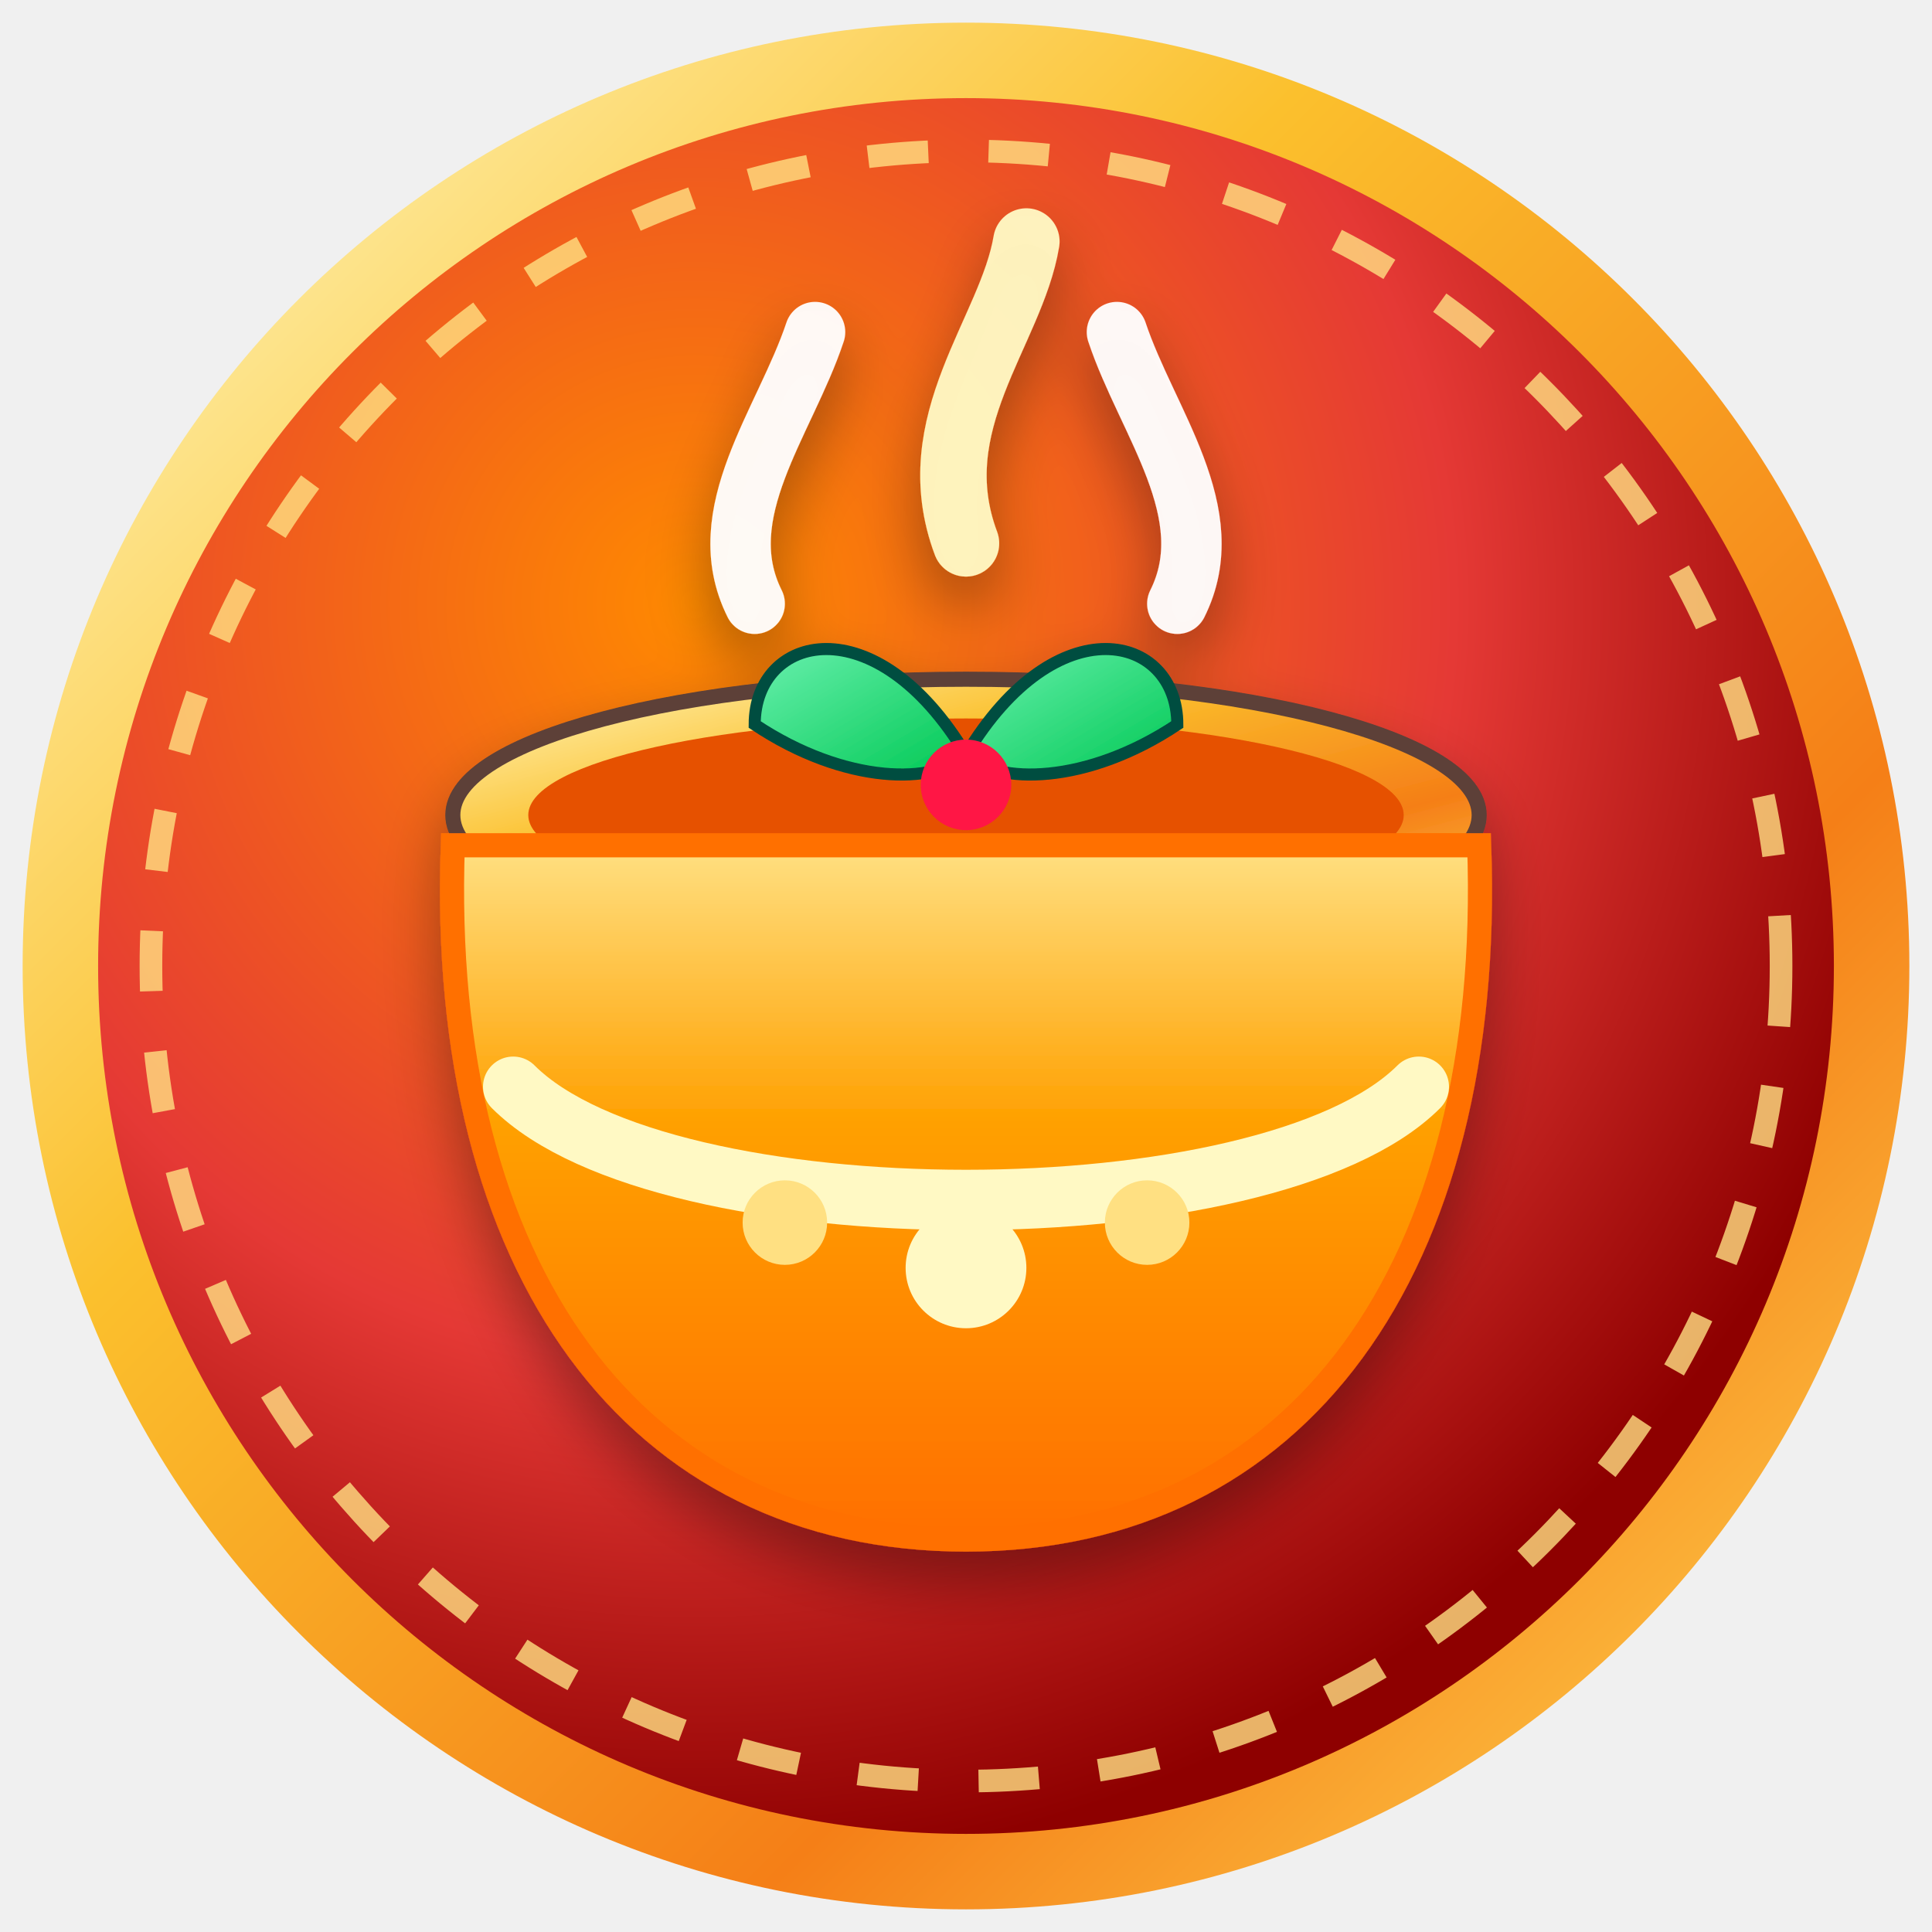
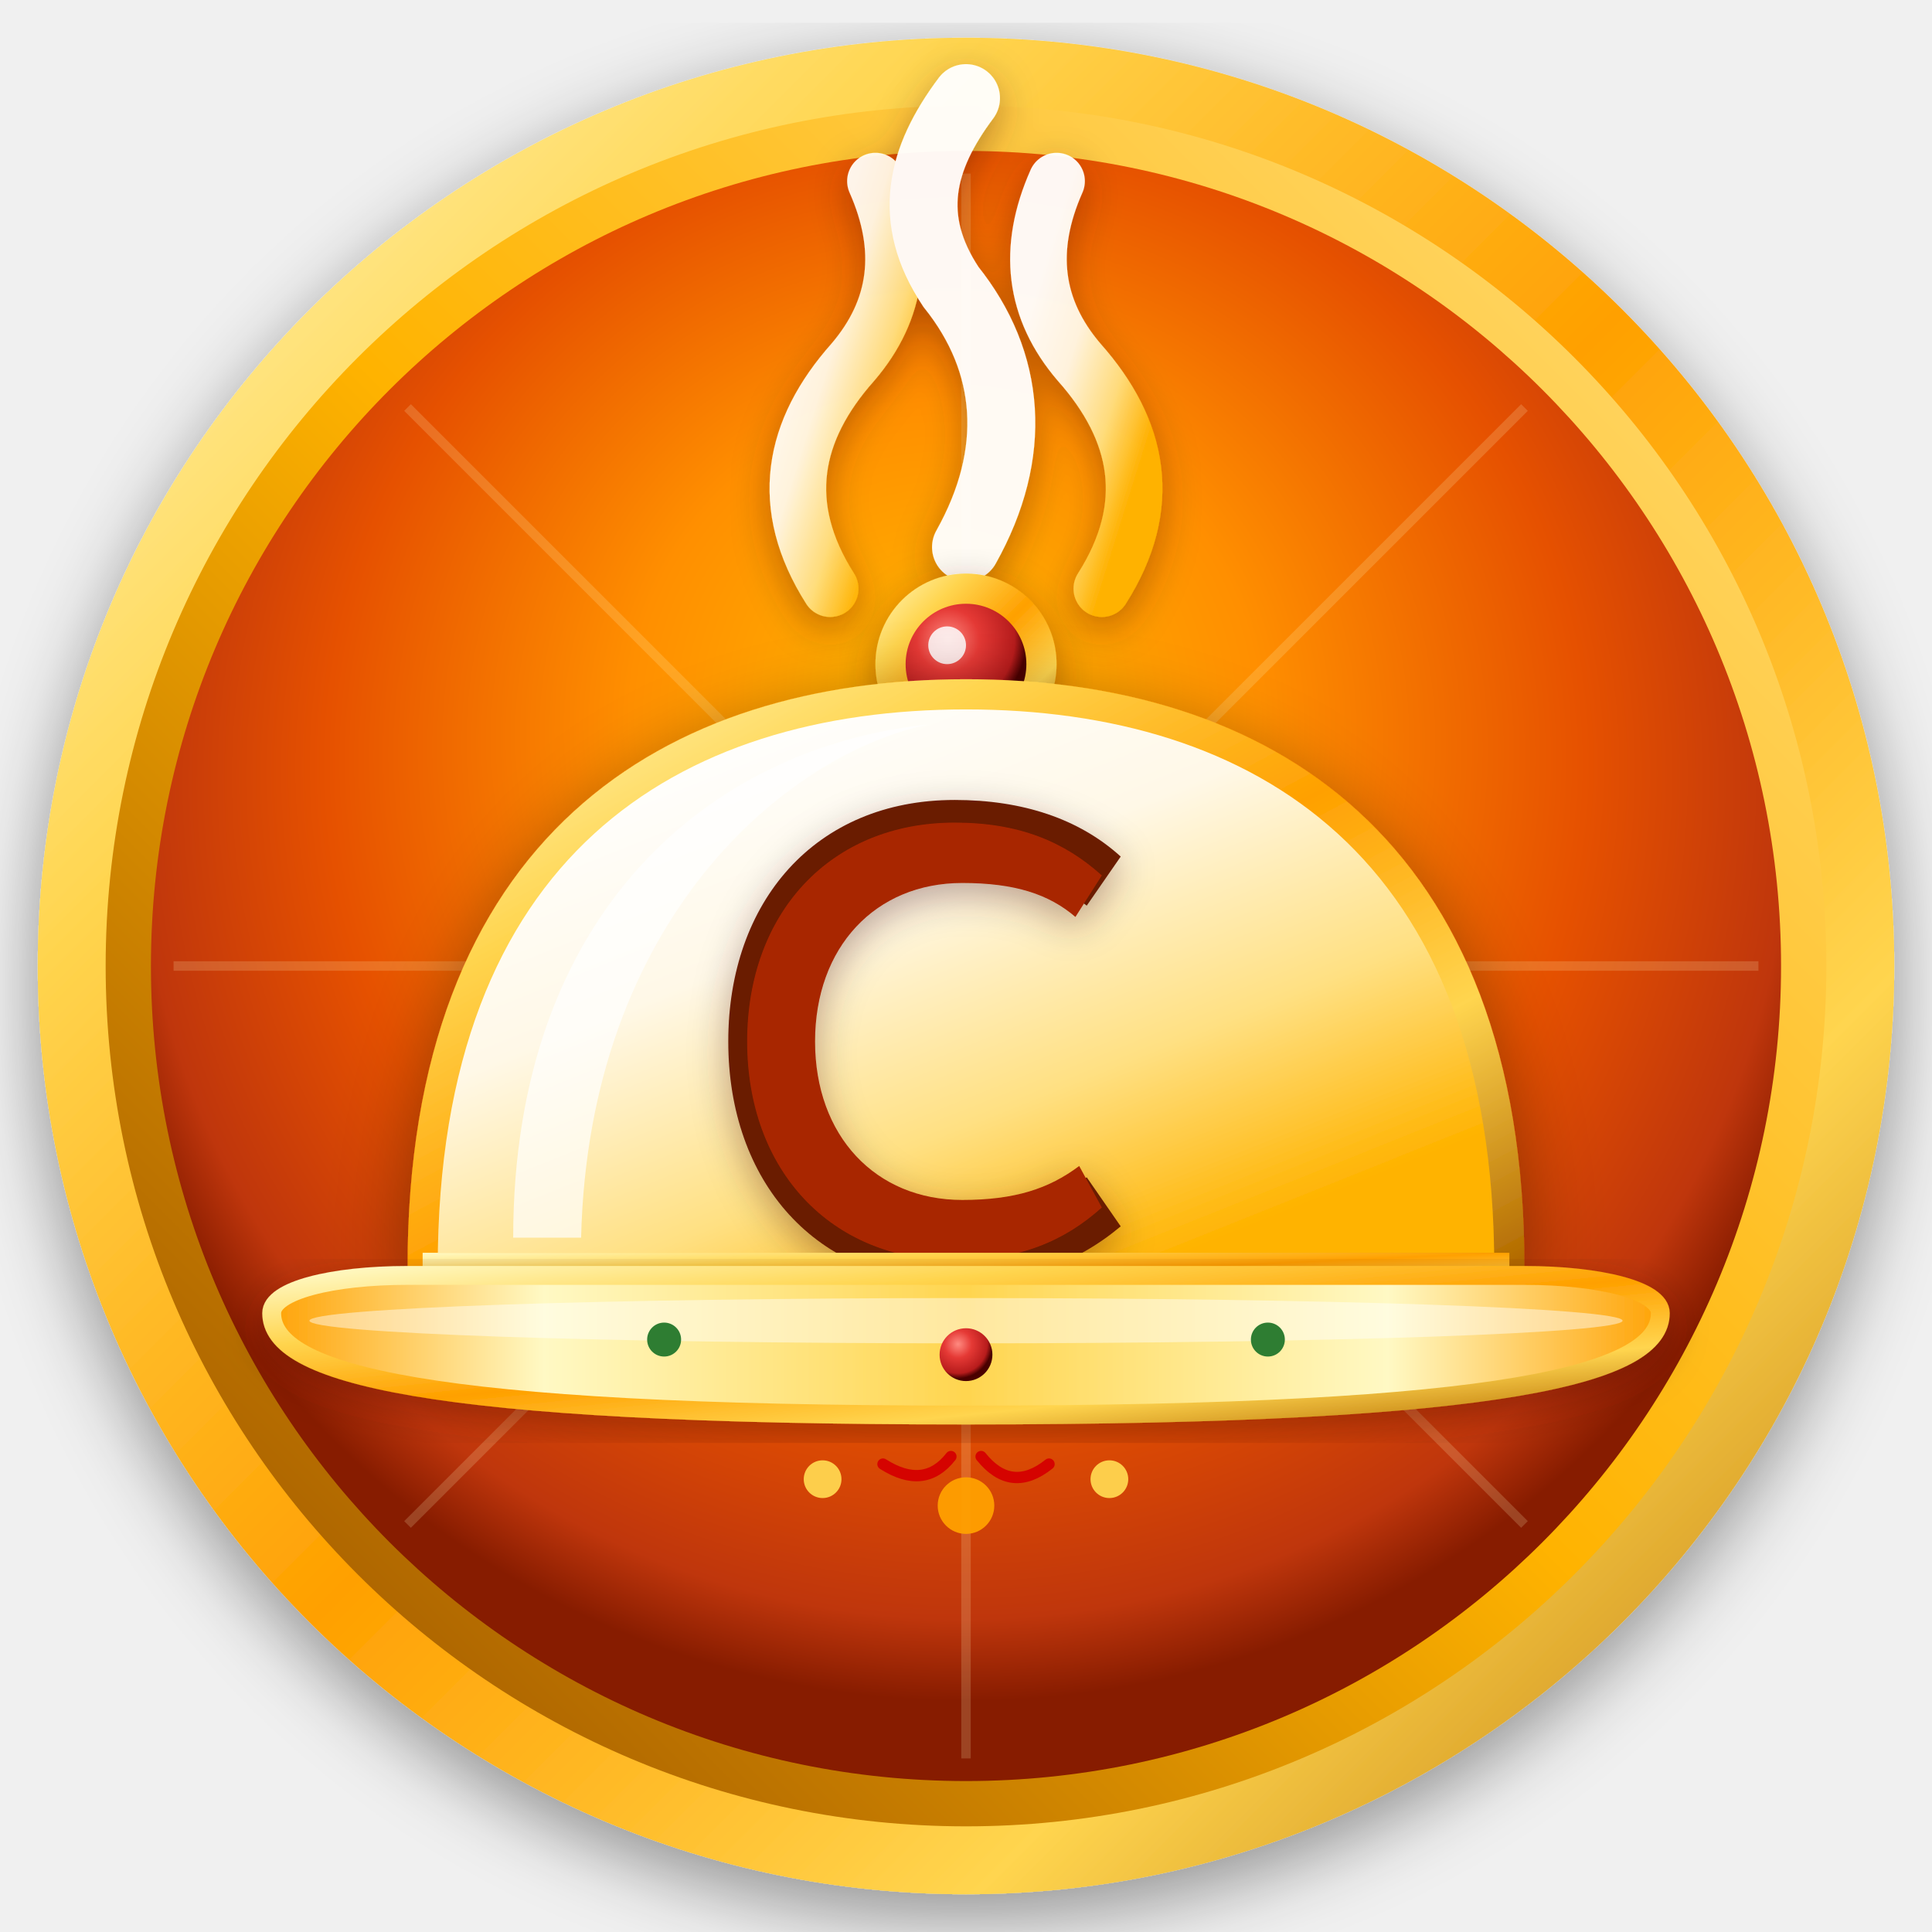
- <svg xmlns="http://www.w3.org/2000/svg" viewBox="0 0 64 64" width="64" height="64">
+ <svg xmlns="http://www.w3.org/2000/svg" viewBox="0 0 512 512" width="100%" height="100%">
  <defs>
-     <radialGradient id="saffronGlow" cx="35%" cy="30%" r="70%">
-       <stop offset="0%" stop-color="#FF8A00" />
-       <stop offset="60%" stop-color="#E53935" />
-       <stop offset="100%" stop-color="#8E0000" />
+     <radialGradient id="bgGrad" cx="50%" cy="40%" r="55%" fx="48%" fy="32%">
+       <stop offset="0%" stop-color="#FFB300" />
+       <stop offset="35%" stop-color="#FF8F00" />
+       <stop offset="70%" stop-color="#E65100" />
+       <stop offset="92%" stop-color="#BF360C" />
+       <stop offset="100%" stop-color="#871C00" />
    </radialGradient>
    <linearGradient id="goldRim" x1="0%" y1="0%" x2="100%" y2="100%">
      <stop offset="0%" stop-color="#FFF9C4" />
-       <stop offset="35%" stop-color="#FBC02D" />
-       <stop offset="70%" stop-color="#F57F17" />
-       <stop offset="100%" stop-color="#FFD54F" />
+       <stop offset="25%" stop-color="#FFD54F" />
+       <stop offset="50%" stop-color="#FFA000" />
+       <stop offset="75%" stop-color="#FFD54F" />
+       <stop offset="100%" stop-color="#B26A00" />
    </linearGradient>
-     <linearGradient id="brassHandi" x1="0%" y1="0%" x2="0%" y2="100%">
+     <linearGradient id="innerGold" x1="100%" y1="0%" x2="0%" y2="100%">
      <stop offset="0%" stop-color="#FFE082" />
-       <stop offset="40%" stop-color="#FFA000" />
-       <stop offset="100%" stop-color="#FF6F00" />
+       <stop offset="50%" stop-color="#FFB300" />
+       <stop offset="100%" stop-color="#8D4600" />
    </linearGradient>
-     <linearGradient id="mintGreen" x1="0%" y1="0%" x2="100%" y2="100%">
-       <stop offset="0%" stop-color="#69F0AE" />
-       <stop offset="100%" stop-color="#00C853" />
+     <linearGradient id="clocheGrad" x1="20%" y1="10%" x2="80%" y2="90%">
+       <stop offset="0%" stop-color="#FFFFFF" />
+       <stop offset="35%" stop-color="#FFF8E7" />
+       <stop offset="70%" stop-color="#FFE082" />
+       <stop offset="100%" stop-color="#FFB300" />
    </linearGradient>
-     <filter id="glow" x="-20%" y="-20%" width="140%" height="140%">
-       <feDropShadow dx="0" dy="1" stdDeviation="1" flood-color="#000000" flood-opacity="0.35" />
+     <radialGradient id="rubyGrad" cx="35%" cy="30%" r="65%">
+       <stop offset="0%" stop-color="#FF8A80" />
+       <stop offset="40%" stop-color="#E53935" />
+       <stop offset="85%" stop-color="#B71C1C" />
+       <stop offset="100%" stop-color="#4A0000" />
+     </radialGradient>
+     <linearGradient id="platterGrad" x1="0%" y1="50%" x2="100%" y2="50%">
+       <stop offset="0%" stop-color="#FFA000" />
+       <stop offset="20%" stop-color="#FFF9C4" />
+       <stop offset="50%" stop-color="#FFD54F" />
+       <stop offset="80%" stop-color="#FFF9C4" />
+       <stop offset="100%" stop-color="#FFA000" />
+     </linearGradient>
+     <filter id="dropGlow" x="-20%" y="-20%" width="140%" height="140%">
+       <feDropShadow dx="0" dy="6" stdDeviation="10" flood-color="#000000" flood-opacity="0.4" />
+     </filter>
+     <filter id="softShadow" x="-20%" y="-20%" width="140%" height="140%">
+       <feDropShadow dx="0" dy="3" stdDeviation="5" flood-color="#3E1100" flood-opacity="0.35" />
    </filter>
  </defs>
-   <circle cx="32" cy="32" r="30" fill="url(#saffronGlow)" stroke="url(#goldRim)" stroke-width="2.5" />
-   <circle cx="32" cy="32" r="27" fill="none" stroke="#FFE082" stroke-width="0.75" stroke-dasharray="2,2" opacity="0.8" />
-   <g filter="url(#glow)">
-     <path d="M25 20 c-1.5 -3 1 -6 2 -9" fill="none" stroke="#FFF" stroke-width="2" stroke-linecap="round" opacity="0.95" />
-     <path d="M32 18 c-1.5 -4 1.5 -7 2 -10" fill="none" stroke="#FFF9C4" stroke-width="2.2" stroke-linecap="round" opacity="0.95" />
-     <path d="M39 20 c1.5 -3 -1 -6 -2 -9" fill="none" stroke="#FFF" stroke-width="2" stroke-linecap="round" opacity="0.95" />
-     <ellipse cx="32" cy="27" rx="17" ry="4.5" fill="url(#goldRim)" stroke="#5D4037" stroke-width="0.5" />
-     <ellipse cx="32" cy="27" rx="14.5" ry="3.2" fill="#E65100" />
-     <path d="M15 28 C 14.5 42, 21 51, 32 51 C 43 51, 49.5 42, 49 28 Z" fill="url(#brassHandi)" stroke="#FF6F00" stroke-width="0.8" />
-     <path d="M17 36 C 22 41, 42 41, 47 36" fill="none" stroke="#FFF9C4" stroke-width="2" stroke-linecap="round" />
-     <circle cx="32" cy="42" r="2" fill="#FFF9C4" />
-     <circle cx="26" cy="40.5" r="1.4" fill="#FFE082" />
-     <circle cx="38" cy="40.5" r="1.4" fill="#FFE082" />
-     <path d="M32 25 C 29 20, 25 21, 25 24 C 28 26, 31 26, 32 25 Z" fill="url(#mintGreen)" stroke="#004D40" stroke-width="0.4" />
-     <path d="M32 25 C 35 20, 39 21, 39 24 C 36 26, 33 26, 32 25 Z" fill="url(#mintGreen)" stroke="#004D40" stroke-width="0.4" />
-     <circle cx="32" cy="26" r="1.5" fill="#FF1744" />
+   <circle cx="256" cy="256" r="246" fill="url(#goldRim)" filter="url(#dropGlow)" />
+   <circle cx="256" cy="256" r="228" fill="url(#innerGold)" />
+   <circle cx="256" cy="256" r="216" fill="url(#bgGrad)" />
+   <g opacity="0.18" stroke="#FFF9C4" stroke-width="2.5">
+     <line x1="256" y1="46" x2="256" y2="466" />
+     <line x1="46" y1="256" x2="466" y2="256" />
+     <line x1="108" y1="108" x2="404" y2="404" />
+     <line x1="404" y1="108" x2="108" y2="404" />
+   </g>
+   <g fill="none" stroke-linecap="round" opacity="0.95" filter="url(#softShadow)">
+     <path d="M220 156 C206 134, 210 114, 226 96 C238 82, 240 66, 232 48" stroke-width="15" stroke="url(#clocheGrad)" />
+     <path d="M256 145 C270 120, 268 96, 252 76 C240 58, 244 42, 256 26" stroke-width="18" stroke="#FFFFFF" />
+     <path d="M292 156 C306 134, 302 114, 286 96 C274 82, 272 66, 280 48" stroke-width="15" stroke="url(#clocheGrad)" />
+   </g>
+   <circle cx="256" cy="176" r="24" fill="url(#goldRim)" filter="url(#softShadow)" />
+   <circle cx="256" cy="176" r="16" fill="url(#rubyGrad)" />
+   <circle cx="251" cy="171" r="5" fill="#FFFFFF" opacity="0.85" />
+   <path d="M112 336 C112 224, 178 184, 256 184 C334 184, 400 224, 400 336 Z" fill="url(#clocheGrad)" stroke="url(#goldRim)" stroke-width="8" filter="url(#dropGlow)" />
+   <path d="M136 328 C136 242, 188 198, 246 192 C208 200, 156 244, 154 328 Z" fill="#FFFFFF" opacity="0.7" />
+   <g filter="url(#softShadow)">
+     <path d="M288 240 C280 234, 270 230, 255 230 C229 230, 212 249, 212 276 C212 303, 229 322, 255 322 C270 322, 280 318, 288 312 L297 325 C285 335, 271 340, 253 340 C216 340, 193 313, 193 276 C193 239, 216 212, 253 212 C271 212, 286 217, 297 227 Z" fill="#6A1A04" />
+     <path d="M285 243 C278 237, 269 234, 255 234 C232 234, 216 251, 216 276 C216 301, 232 318, 255 318 C269 318, 278 315, 286 309 L292 320 C282 329, 270 334, 253 334 C220 334, 198 310, 198 276 C198 242, 220 218, 253 218 C270 218, 282 223, 292 232 Z" fill="#A82800" />
+   </g>
+   <path d="M112 332 L400 332 L400 345 L112 345 Z" fill="url(#goldRim)" />
+   <path d="M72 348 C72 342, 88 338, 108 338 L404 338 C424 338, 440 342, 440 348 C440 364, 400 375, 256 375 C112 375, 72 364, 72 348 Z" fill="url(#platterGrad)" stroke="url(#goldRim)" stroke-width="5" filter="url(#softShadow)" />
+   <ellipse cx="256" cy="350" rx="174" ry="6" fill="#FFFFFF" opacity="0.45" />
+   <circle cx="256" cy="359" r="7" fill="url(#rubyGrad)" />
+   <circle cx="176" cy="355" r="4.5" fill="#2E7D32" />
+   <circle cx="336" cy="355" r="4.5" fill="#2E7D32" />
+   <g fill="#FFC107" opacity="0.95">
+     <circle cx="218" cy="392" r="5" fill="#FFD54F" />
+     <circle cx="256" cy="399" r="7.5" fill="#FFA000" />
+     <circle cx="294" cy="392" r="5" fill="#FFD54F" />
+     <path d="M234 388 Q245 395 252 386" stroke="#D50000" stroke-width="3" fill="none" stroke-linecap="round" />
+     <path d="M260 386 Q268 396 278 388" stroke="#D50000" stroke-width="3" fill="none" stroke-linecap="round" />
  </g>
</svg>
